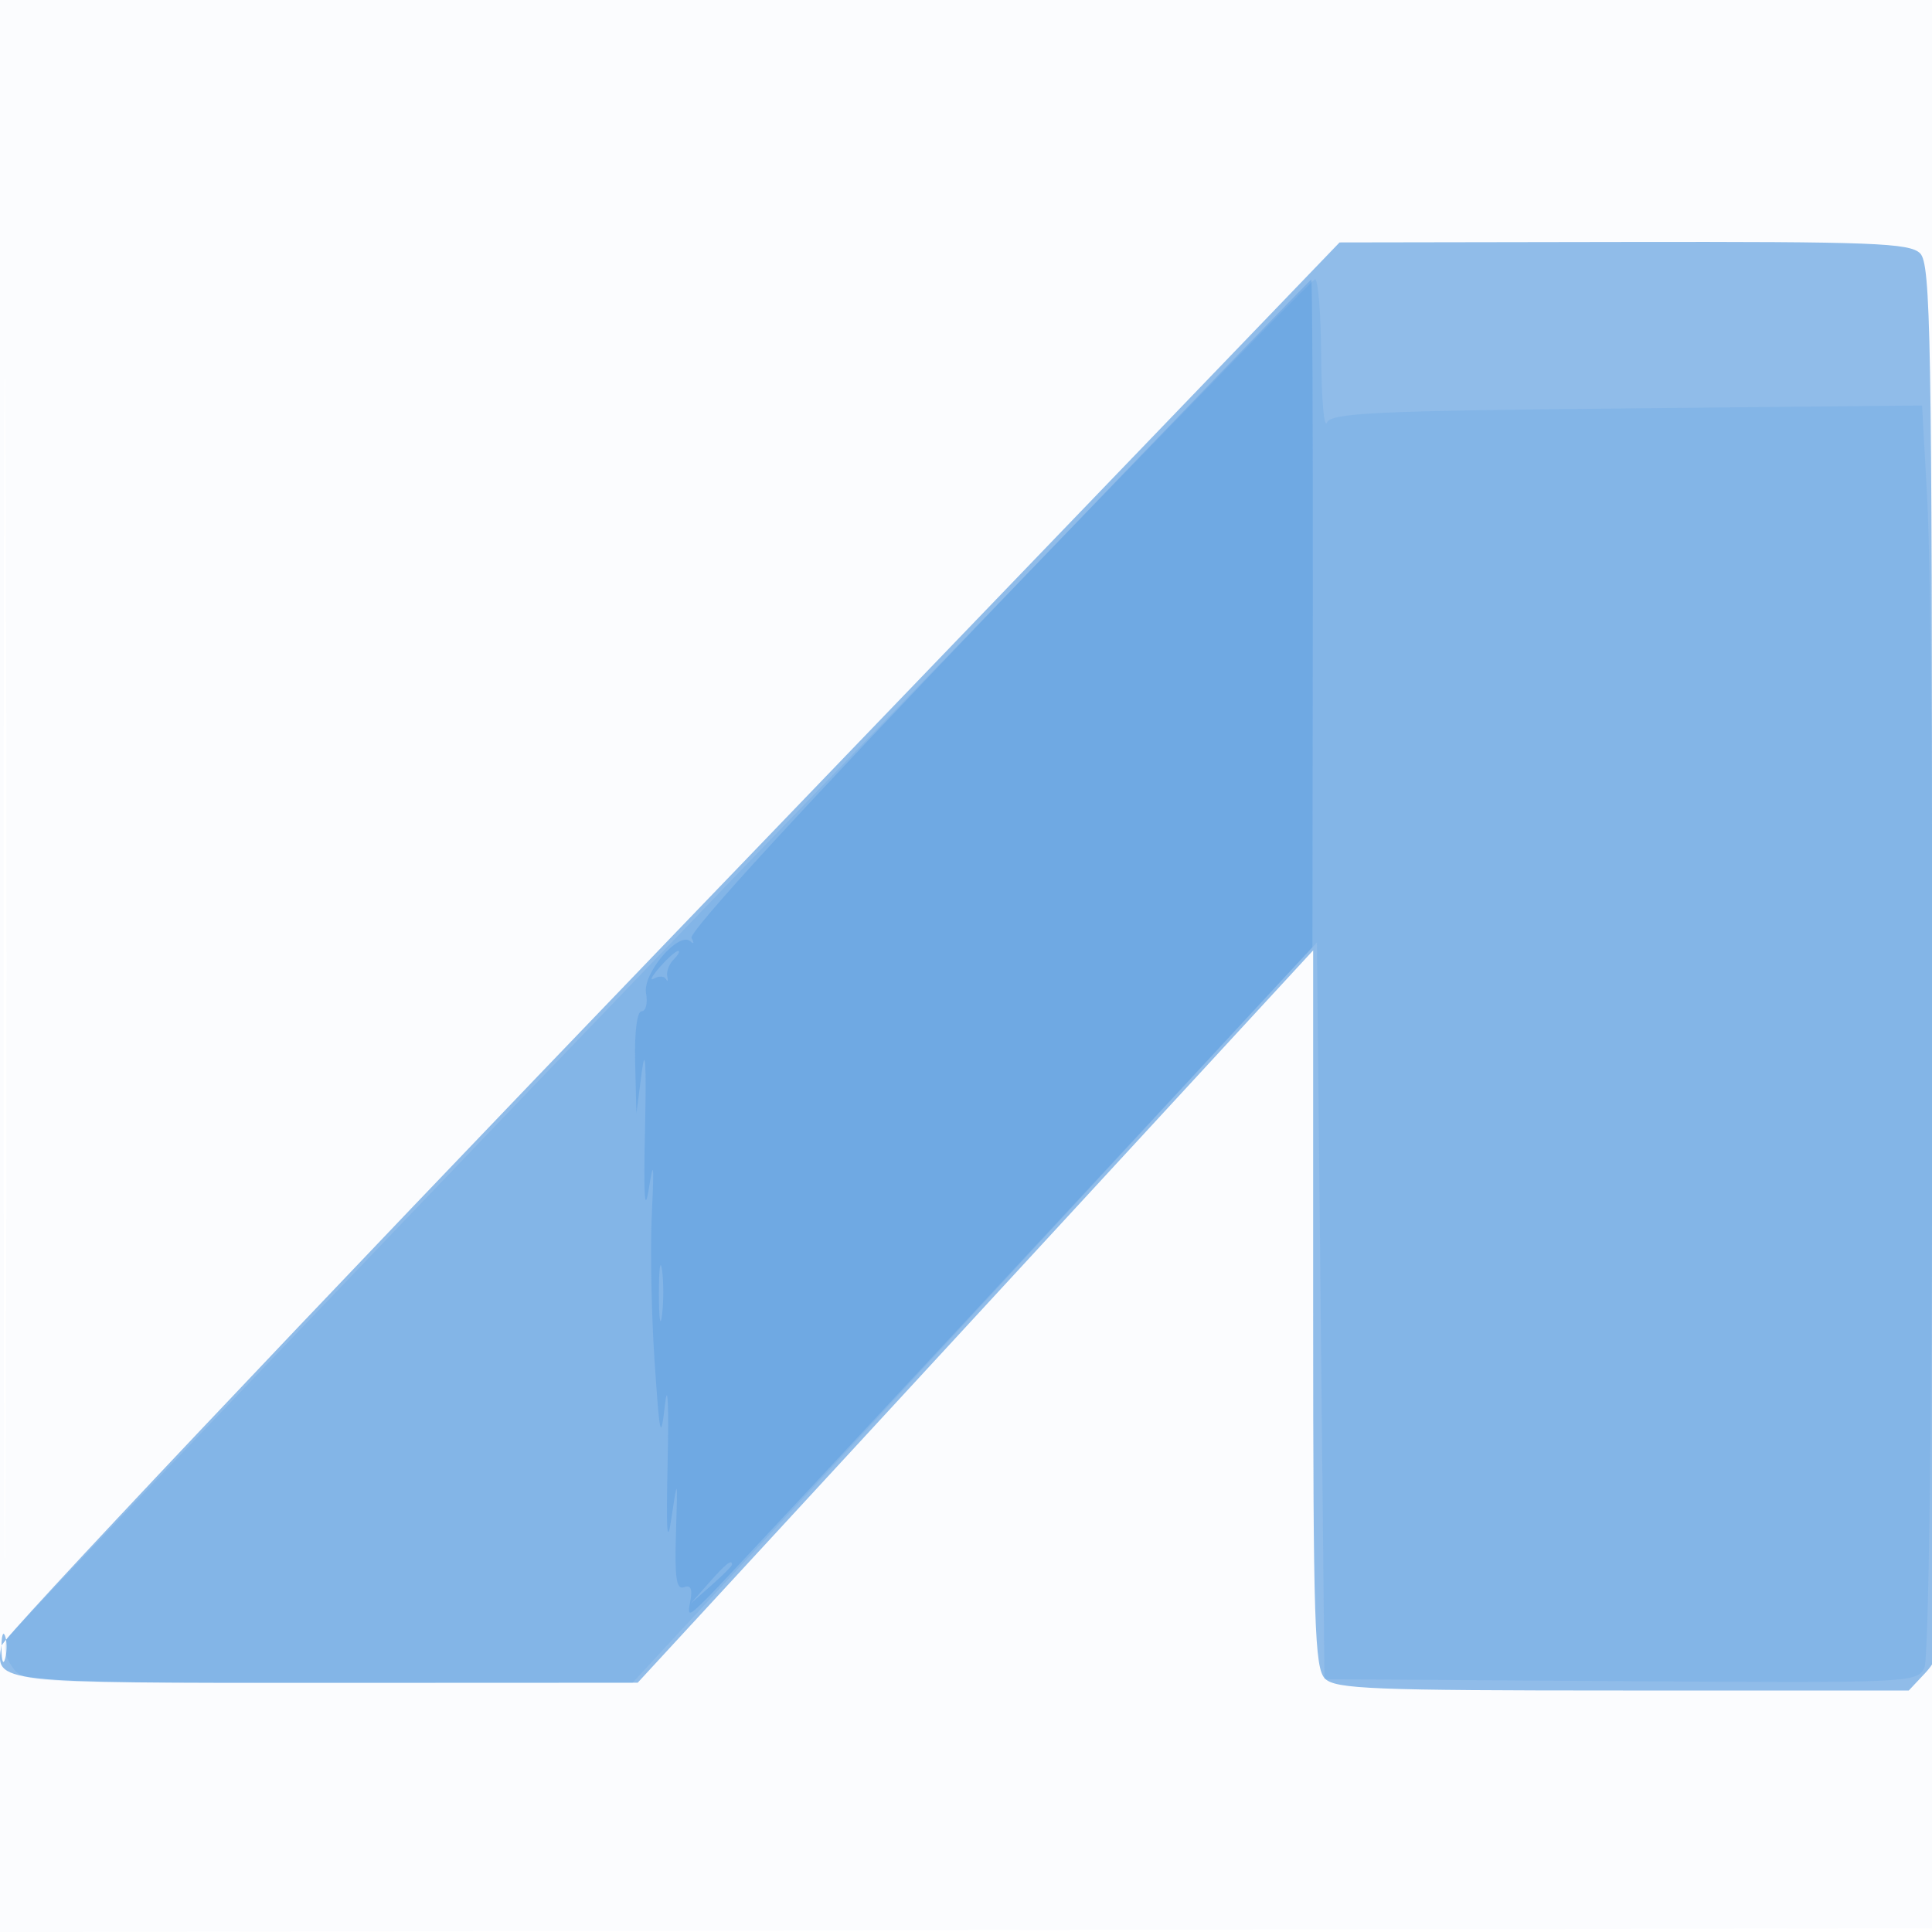
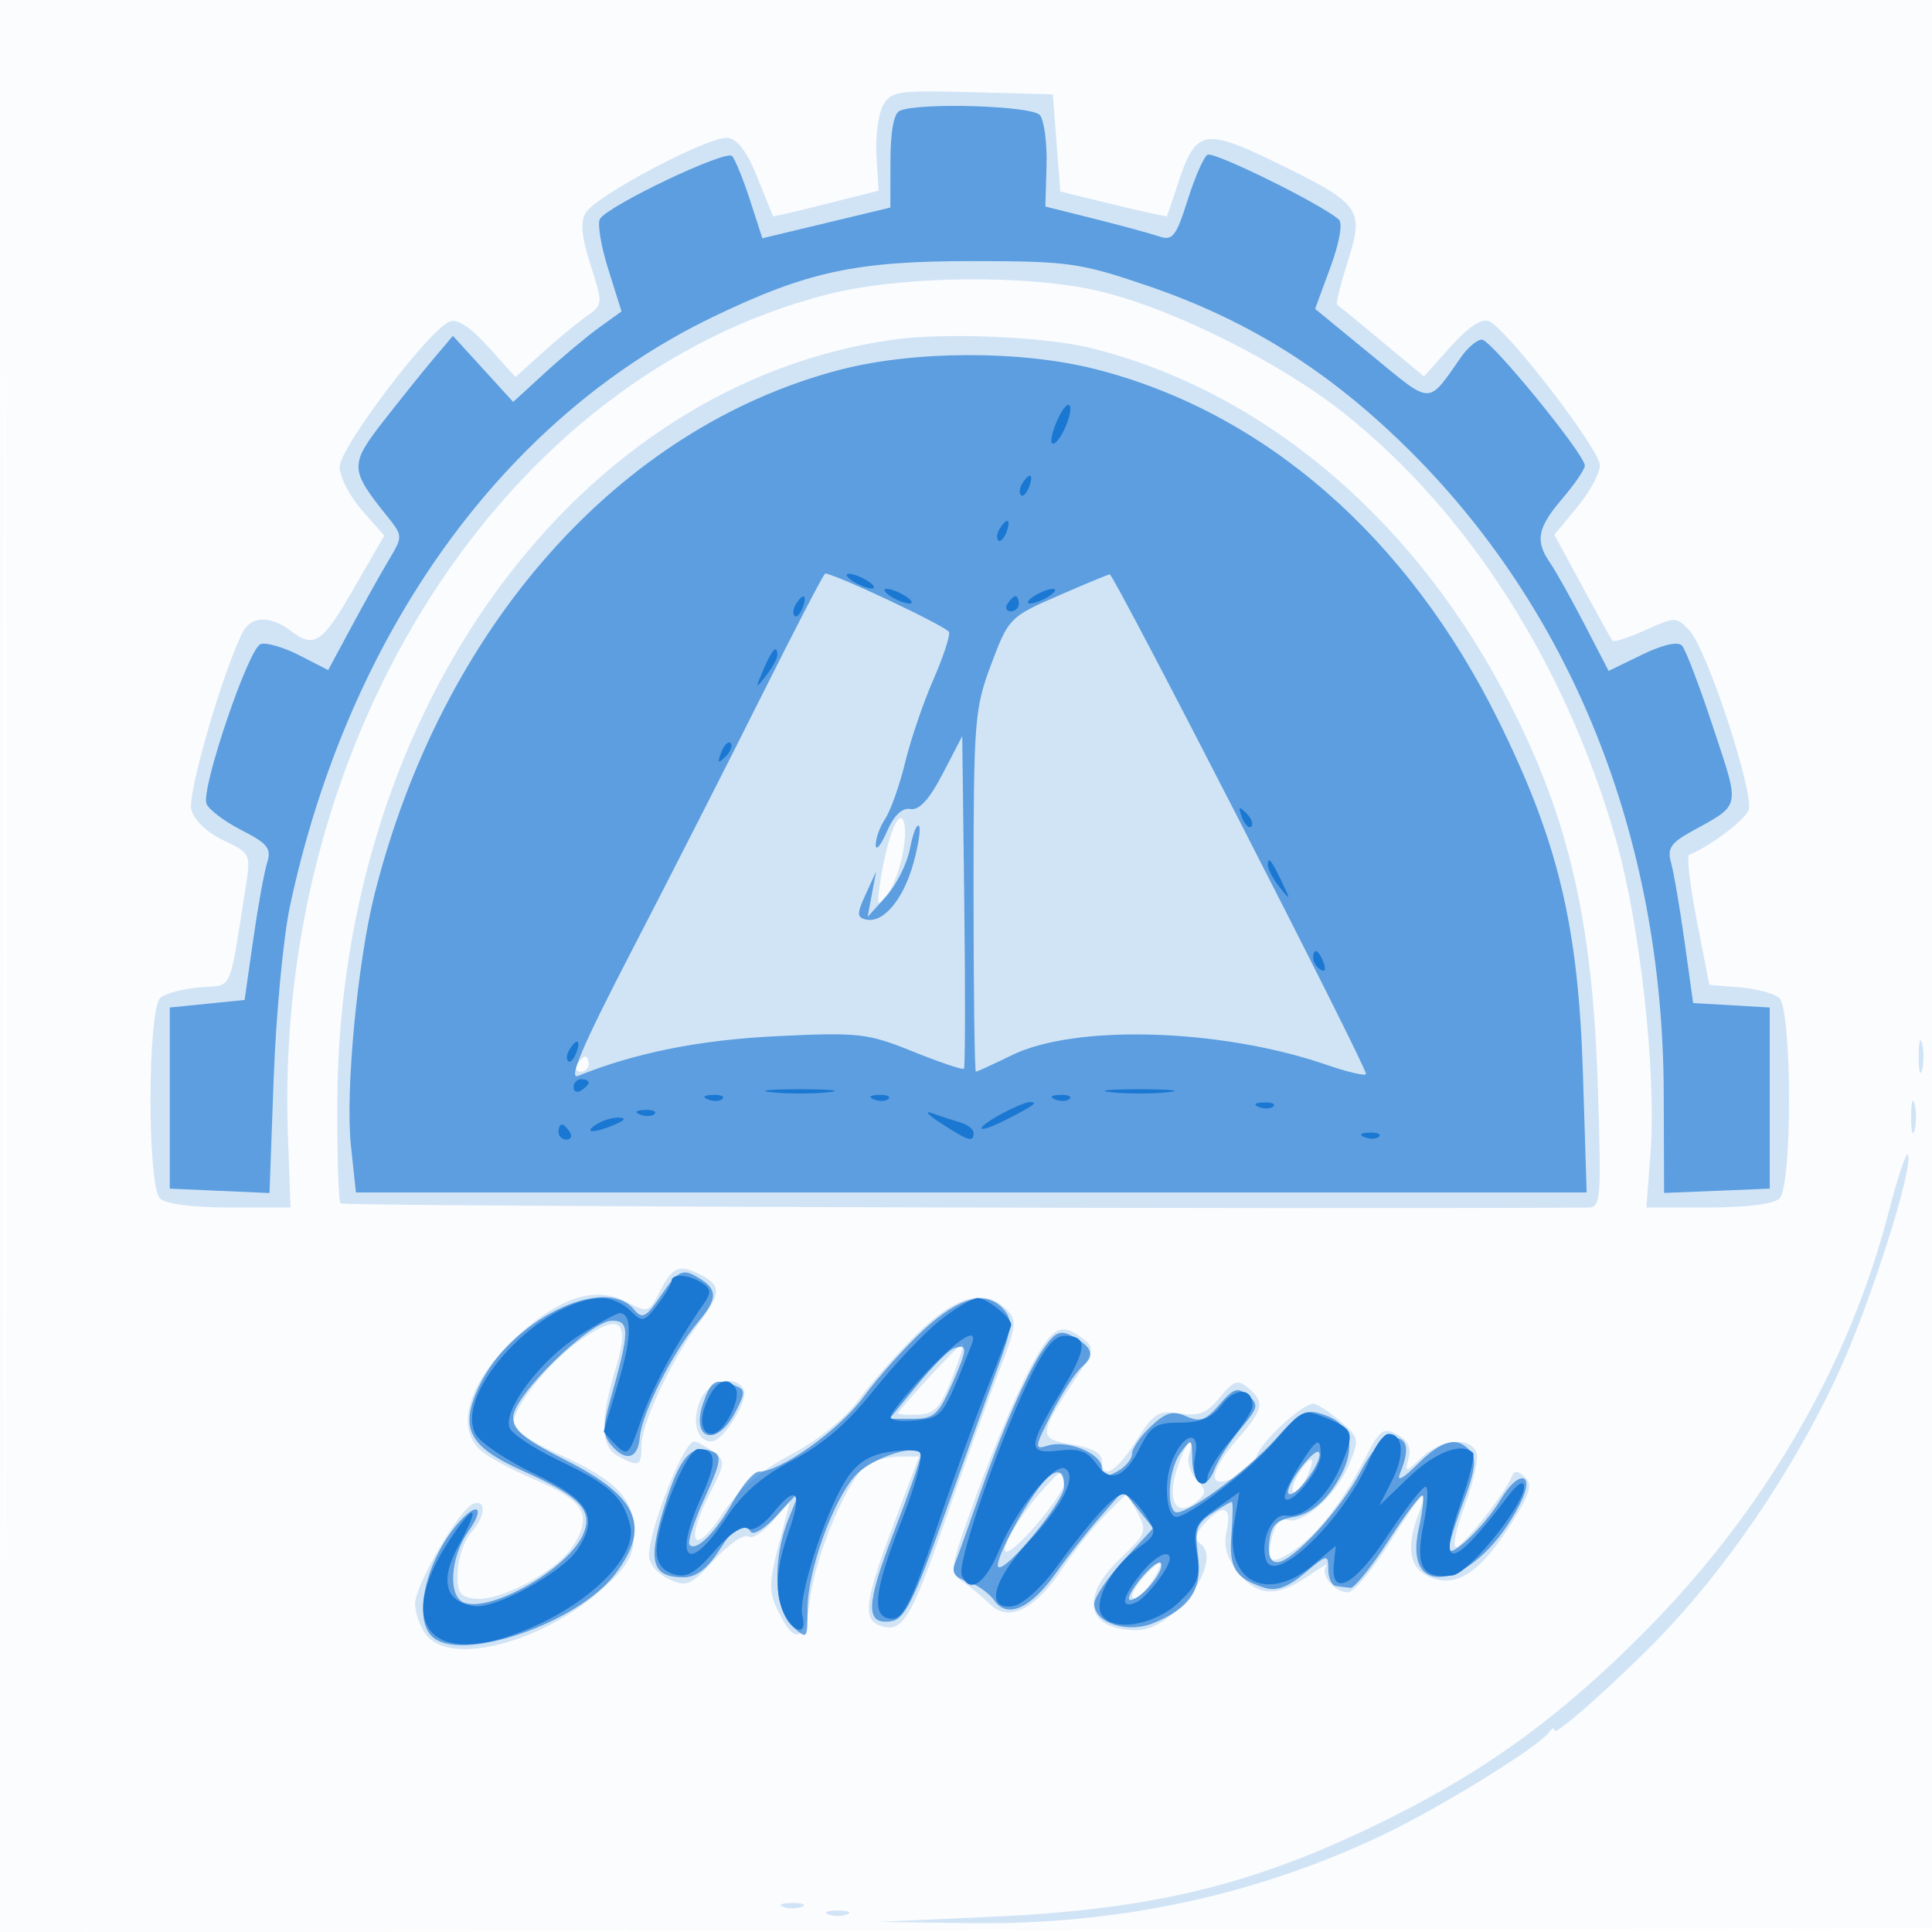
<svg xmlns="http://www.w3.org/2000/svg" width="256" height="256">
  <path fill-opacity=".016" d="M0 128.004v128.004l128.25-.254 128.25-.254.254-127.75L257.008 0H0v128.004m.485.496c0 70.4.119 99.053.265 63.672.146-35.38.146-92.98 0-128C.604 29.153.485 58.1.485 128.5" fill="#1976D2" fill-rule="evenodd" />
-   <path fill-opacity=".47" d="M89 124.121C40.325 174.719.353 217.017.173 218.114c-.8 4.886-.788 4.887 43.199 4.868l41.128-.017 44.75-48.518L174 125.929v47.464c0 41.816.187 47.651 1.571 49.036 1.374 1.373 6.35 1.571 39.461 1.571h37.89l2.118-2.25c1.637-1.74 1.988-3.044 1.55-5.75-.313-1.925-.573-43.405-.579-92.179-.01-79.274-.178-88.845-1.582-90.25-1.376-1.375-6.276-1.563-39.25-1.51l-37.679.062L89 124.121M.195 218.5c.02 1.65.244 2.204.498 1.231.254-.973.237-2.323-.037-3-.274-.677-.481.119-.461 1.769" fill="#1976D2" fill-rule="evenodd" />
-   <path fill-opacity=".105" d="M87.663 126.25C40.456 175.338 1.438 216.214.957 217.087c-.569 1.034-.346 2.34.641 3.75C3.109 222.994 3.233 223 43.453 223h40.339l45.354-49.059 45.354-49.06.5 48.81.5 48.809 39.209.262c38.286.255 39.233.214 40.276-1.733 1.194-2.231 1.499-134.808.358-155.413l-.658-11.885-39.093.385c-33.526.329-39.189.598-39.772 1.884-.374.825-.711-3.112-.75-8.75-.038-5.638-.409-10.25-.823-10.25s-39.377 40.162-86.584 89.25" fill="#1976D2" fill-rule="evenodd" />
-   <path fill-opacity=".185" d="M132.219 80.082c-25.68 26.754-41.02 43.463-40.59 44.213.38.663.313.861-.149.441-1.531-1.391-6.351 4.245-5.875 6.869.239 1.317-.025 2.395-.585 2.395-.609 0-.954 2.724-.857 6.75l.163 6.75.719-5.5c.468-3.576.617-.952.426 7.5-.205 9.039-.052 11.477.502 8 .636-3.99.716-3.317.399 3.337-.218 4.585-.056 13.36.362 19.5.694 10.225.812 10.701 1.394 5.663.35-3.025.504.35.343 7.5-.217 9.6-.081 11.562.522 7.5.786-5.304.807-5.227.578 2.155-.185 5.923.054 7.542 1.056 7.158.895-.343 1.157.214.849 1.81-.421 2.189-.294 2.156 2.516-.658 1.628-1.631 20.274-21.64 41.435-44.465l38.475-41.5.049-44.25c.027-24.338-.064-44.233-.201-44.213-.137.02-18.827 19.39-41.531 43.045m-44.814 48.09c-1.048 1.194-1.381 1.867-.74 1.494.64-.373 1.354-.338 1.586.078.232.416.305.248.163-.372-.142-.621.247-1.633.864-2.25s.877-1.122.577-1.122c-.3 0-1.402.977-2.45 2.172M87.31 171.5c.005 3.3.192 4.529.415 2.732.222-1.797.218-4.497-.01-6-.229-1.503-.411-.032-.405 3.268m6.614 38.25L91.5 212.5l2.75-2.424c1.513-1.334 2.75-2.571 2.75-2.75 0-.785-.81-.146-3.076 2.424" fill="#1976D2" fill-rule="evenodd" />
+   <path fill-opacity=".187" d="M116.982 14.034c-.619 1.156-.999 4.154-.844 6.663l.28 4.561-6.959 1.765c-3.827.97-6.993 1.699-7.035 1.62-.041-.078-.973-2.393-2.069-5.143-1.333-3.342-2.634-5.078-3.924-5.236-2.408-.294-17.431 7.631-18.823 9.929-.736 1.215-.553 3.172.649 6.93 1.656 5.181 1.65 5.254-.541 6.787-1.219.853-3.837 3.014-5.818 4.803l-3.601 3.252-3.573-3.98c-2.355-2.623-4.11-3.774-5.148-3.376-2.707 1.039-14.565 16.712-14.57 19.259-.004 1.302 1.325 3.884 2.951 5.736l2.958 3.368-4.044 7.014c-4.219 7.318-5.218 7.975-8.43 5.546-2.628-1.988-5.183-1.899-6.267.218-2.61 5.092-7.351 21.41-6.827 23.497.354 1.41 2.058 3.053 4.252 4.099 3.647 1.739 3.658 1.763 2.915 6.45-2.223 14.033-1.595 12.67-6.001 13.029-2.193.178-4.556.796-5.25 1.372-1.722 1.429-1.777 24.889-.063 26.603.734.734 4.323 1.2 9.25 1.201l8.05.001-.349-9.561C36.222 97.518 66.915 49.779 109.823 38.965c9.758-2.459 26.518-2.625 35.971-.355 9.66 2.318 23.868 9.428 32.359 16.193 16.44 13.097 29.283 33.222 35.921 56.289 3.23 11.223 5.43 31.027 4.627 41.658l-.547 7.25h8.223c5.062 0 8.684-.461 9.423-1.2 1.714-1.714 1.659-25.174-.063-26.603-.694-.576-3.057-1.194-5.25-1.372l-3.987-.325-1.662-8.5c-.913-4.675-1.363-8.614-1-8.754 2.619-1.005 7.339-4.544 7.855-5.889.812-2.115-5.479-21.273-7.809-23.781-1.744-1.877-1.885-1.879-5.846-.093-2.232 1.006-4.202 1.647-4.377 1.423-.174-.223-1.978-3.474-4.007-7.223l-3.69-6.817 3.018-3.661c1.66-2.013 3.018-4.501 3.018-5.527 0-2.12-12.419-18.241-14.738-19.131-.966-.371-2.8.856-5.049 3.377l-3.532 3.959-5.59-4.66c-3.075-2.563-5.739-4.747-5.92-4.853-.181-.107.461-2.699 1.426-5.759 2.194-6.962 1.739-7.584-9.59-13.108-9.354-4.56-10.587-4.313-12.834 2.568-.796 2.436-1.498 4.496-1.56 4.577-.062.081-3.263-.623-7.113-1.564l-7-1.712-.5-6.436-.5-6.436-10.697-.283c-9.995-.265-10.771-.146-11.821 1.817m1.488 30.955C76.506 50.847 45.052 93.774 44.7 145.664c-.05 7.303.142 13.512.427 13.796.369.369 126.362.789 165.24.551 1.768-.01 1.84-.879 1.345-16.261-.726-22.576-4.102-36.487-12.774-52.637-12.46-23.202-32.188-39.512-54.438-45.004-6.061-1.497-19.265-2.065-26.03-1.12M118.266 110c-.534 1.375-1.243 4.3-1.573 6.5-.548 3.646-.474 3.83.84 2.076 1.644-2.193 2.905-7.83 2.187-9.772-.298-.807-.852-.351-1.454 1.196m135.966 30c0 1.925.206 2.713.457 1.75.252-.963.252-2.537 0-3.5-.251-.963-.457-.175-.457 1.75M76.5 141c-.34.55-.141 1 .441 1S78 141.55 78 141s-.198-1-.441-1-.719.45-1.059 1m176.732 7c0 1.925.206 2.713.457 1.75.252-.963.252-2.537 0-3.5-.251-.963-.457-.175-.457 1.75m-2.961 12.559c-5.309 20.536-16.636 39.937-32.704 56.014-10.811 10.819-20.35 17.789-33.075 24.168-17.702 8.875-31.195 12.245-52.992 13.236l-15 .682 12 .166c19.397.27 37.6-3.596 54.5-11.572 7.589-3.583 20.885-11.777 22.235-13.704.404-.577.741-.681.75-.231.013.72 6.527-4.958 12.46-10.863 9.779-9.73 19.149-23.395 25.342-36.955 4.125-9.03 9.692-26.564 9.048-28.496-.19-.568-1.343 2.832-2.564 7.555M87.495 171.01c-1.534 2.966-1.6 2.987-4.587 1.442-3.949-2.042-8.632-.6-14.103 4.344-6.59 5.952-8.655 12.261-5.055 15.439.963.85 4.13 2.558 7.04 3.795 6.608 2.812 7.707 4.624 5.251 8.662-2.098 3.45-9.843 7.616-13.259 7.132-1.891-.269-2.255-.892-2.127-3.64.085-1.824.872-4.109 1.75-5.079 1.899-2.098 2.108-4.436.345-3.87-1.793.576-7.75 10.783-7.75 13.28 0 1.156.639 2.976 1.42 4.044 3.154 4.312 15.501 1.121 23.452-6.063 3.425-3.094 4.128-4.36 4.128-7.438 0-4.579-2.374-7.007-10.26-10.494-3.157-1.396-5.74-3.115-5.74-3.819 0-2.351 4.739-8.292 8.931-11.197 5.348-3.706 6.599-2.612 4.589 4.012-2.055 6.777-1.933 10.149.414 11.405 2.766 1.48 3.066 1.333 3.066-1.498 0-2.849 4-11.336 7.612-16.15 2.893-3.857 2.971-4.935.454-6.282-2.985-1.597-3.89-1.277-5.571 1.975m34.004 5.74c-2.657 2.613-6.134 6.55-7.728 8.75-1.753 2.42-5.281 5.273-8.931 7.224-4.317 2.307-6.928 4.576-9.178 7.973-3.778 5.703-4.927 3.702-1.608-2.803 2.079-4.075 2.095-4.312.368-5.575-.993-.725-2.092-1.319-2.444-1.319C90.575 191 86 202.592 86 206.147c0 1.074 1.133 2.412 2.612 3.086 2.403 1.095 2.887.89 6.043-2.554 1.887-2.059 3.912-3.447 4.499-3.084.587.363 2.096-.63 3.354-2.207l2.286-2.868-1.564 6.005c-1.363 5.229-1.382 6.381-.147 8.916 2.241 4.603 3.568 4.154 4.23-1.433.72-6.085 5.309-16.735 7.78-18.058.977-.522 2.881-.95 4.232-.95h2.456l-3.39 9.009c-3.756 9.979-4.113 12.5-1.891 13.353 3.01 1.155 4.162-.66 8.658-13.638 2.52-7.273 5.754-16.241 7.186-19.928 2.349-6.048 2.453-6.856 1.059-8.25-2.91-2.91-6.732-1.882-11.904 3.204m14.757 5c-1.662 3.162-4.724 10.427-6.803 16.144-3.664 10.073-3.722 10.434-1.867 11.704 1.053.72 2.697 2.08 3.654 3.021 2.43 2.388 5.949.633 9.501-4.739 1.518-2.294 4.079-5.489 5.693-7.099l2.934-2.927 1.361 2.598c1.279 2.441 1.147 2.799-2.184 5.941-5.597 5.278-4.634 9.607 2.137 9.607 4.973 0 11.702-9.409 8.253-11.54-.697-.431-.471-1.315.655-2.559 2.461-2.72 3.667-2.347 2.95.915-.445 2.028-.027 3.566 1.494 5.5 2.558 3.253 5.13 3.393 9.312.508 1.735-1.197 2.82-1.801 2.413-1.342-.942 1.059 1.049 3.518 2.848 3.518.749 0 3.209-2.925 5.467-6.5 4.396-6.961 5.459-8.033 3.901-3.935-1.767 4.649-1.212 7.394 1.72 8.509 3.458 1.315 6.646-.902 10.72-7.455 2.362-3.798 2.671-4.919 1.625-5.904-.902-.85-1.412-.885-1.697-.118-.79 2.128-6.528 9.403-7.415 9.403-.495 0 .034-2.496 1.175-5.546 1.142-3.051 1.824-6.201 1.518-7-.816-2.125-4.65-1.775-7.243.66-2.214 2.081-2.242 2.082-1.72.086.362-1.383-.127-2.381-1.534-3.133-1.844-.987-2.296-.649-4.238 3.164-2.89 5.675-6.444 10.249-9.535 12.274-3.054 2.001-3.66 1.576-2.776-1.947.412-1.643 1.179-2.483 1.985-2.174 1.976.759 6.489-3.258 8.164-7.265 1.435-3.435 1.398-3.617-1.177-5.832-1.462-1.258-3.049-2.287-3.526-2.287-1.468 0-6.881 4.983-7.487 6.892-.315.993-1.689 2.313-3.053 2.935-3.55 1.617-3.305-.818.519-5.174 3.435-3.913 3.634-4.882 1.382-6.751-1.394-1.157-1.914-.981-3.75 1.266-1.711 2.095-2.758 2.513-5.305 2.119-2.843-.44-3.442-.065-5.762 3.611-2.642 4.184-4.565 5.285-4.565 2.614 0-.958-1.398-1.712-3.924-2.116-4.501-.72-4.489-1.287.177-8.339 2.772-4.189 2.838-4.518 1.152-5.75-2.981-2.18-4.001-1.546-7.149 4.443m-13.129.728c-2.27 2.462-4.127 4.615-4.127 4.783 0 .168 1.193.253 2.65.189 2.187-.096 2.971-.932 4.483-4.783 1.009-2.567 1.673-4.667 1.478-4.667-.196 0-2.214 2.015-4.484 4.478m-30.28 2.958c-1.26 2.766-.553 5.564 1.406 5.564 1.65 0 5.078-5.655 4.246-7.002-1.161-1.877-4.532-1.019-5.652 1.438m63.123 9.156c-1.41 4.27-.094 6.585 2.513 4.422 1.416-1.175 1.418-1.466.018-3.013-.852-.941-1.265-2.452-.918-3.356.347-.905.393-1.645.102-1.645-.292 0-1.063 1.616-1.715 3.592m16.173.551c-.705 1.128-1.062 2.271-.793 2.54.268.269 1.011-.489 1.65-1.683s.996-2.337.793-2.54c-.203-.203-.945.554-1.65 1.683m-33.836 2.107c-2.893 3.187-5.668 7.723-5.083 8.308.775.774 7.776-7.384 7.776-9.061 0-1.982-.284-1.902-2.693.753m13.348 11.579c-1.823 2.014-2.225 3.641-.66 2.674 1.043-.644 3.352-4.503 2.695-4.503-.209 0-1.125.823-2.035 1.829m-47.905 43.833c.688.278 1.813.278 2.5 0 .688-.277.125-.504-1.25-.504s-1.937.227-1.25.504m6 1c.688.278 1.813.278 2.5 0 .688-.277.125-.504-1.25-.504s-1.937.227-1.25.504" fill="#1976D2" fill-rule="evenodd" />
+   <path fill-opacity=".632" d="M119.25 14.662c-.809.327-1.254 2.682-1.261 6.671l-.01 6.167-8.48 2.037-8.48 2.036-1.632-5.036c-.898-2.77-1.971-5.408-2.384-5.861-.802-.88-16.404 6.546-17.509 8.334-.361.585.135 3.581 1.103 6.659l1.76 5.596-2.929 2.108c-1.61 1.159-4.841 3.857-7.179 5.995l-4.25 3.888-3.994-4.378L60.01 44.5l-2.534 3c-1.395 1.65-4.388 5.377-6.652 8.282-4.497 5.77-4.477 6.45.368 12.483 2.218 2.761 2.218 2.771.291 6-1.062 1.779-3.296 5.775-4.965 8.881l-3.035 5.645-3.834-1.967c-2.109-1.082-4.42-1.742-5.135-1.468-1.616.62-7.904 19.187-7.157 21.133.3.781 2.391 2.362 4.647 3.513 3.467 1.769 3.992 2.433 3.396 4.295-.387 1.212-1.218 5.803-1.847 10.203l-1.143 8-4.955.5-4.955.5v24l6.605.292 6.605.293.559-15.293c.308-8.41 1.282-18.667 2.166-22.792C46.159 83.938 66.699 55.356 94.5 41.98c12.522-6.024 18.943-7.398 34.5-7.383 12.578.012 14.149.234 23 3.25 13.148 4.48 23.702 11.032 34.069 21.153 22.147 21.619 34.265 51.851 34.384 85.786l.047 13.286 7-.286 7-.286v-24l-5.074-.296-5.074-.296-1.15-8.204c-.632-4.512-1.437-9.209-1.788-10.436-.513-1.794-.012-2.58 2.549-4 6.836-3.792 6.645-2.926 3.049-13.855-1.793-5.452-3.655-10.34-4.136-10.863-.543-.589-2.553-.134-5.3 1.201l-4.425 2.15-3.212-6.201c-1.766-3.41-3.825-7.088-4.575-8.173-1.985-2.87-1.642-4.607 1.677-8.489 1.627-1.904 2.959-3.857 2.959-4.34 0-1.479-12.425-16.694-13.635-16.696-.624-.001-1.846 1.011-2.716 2.248-4.561 6.492-3.76 6.506-11.939-.207l-7.452-6.117 2.028-5.506c1.191-3.232 1.654-5.842 1.121-6.321-2.241-2.013-16.599-9.098-17.416-8.594-.501.31-1.687 3.027-2.636 6.038-1.513 4.8-1.98 5.388-3.79 4.774-1.136-.385-4.986-1.431-8.556-2.325l-6.492-1.625.155-5.434c.084-2.988-.312-5.995-.882-6.683-1.022-1.235-15.778-1.702-18.54-.588m-8.02 34.353C81.977 56.68 58.539 83.117 49.627 118.5c-2.263 8.985-3.882 26.178-3.131 33.25l.663 6.25h163.08l-.492-15.75c-.611-19.587-3.278-30.732-11.185-46.75-11.991-24.292-30.947-40.844-53.336-46.57-9.901-2.532-24.143-2.497-33.996.085M100.89 92.25c-4.466 8.938-12.183 24.085-17.148 33.662-6.539 12.612-8.505 17.2-7.134 16.645 7.577-3.067 16.159-4.777 26.423-5.265 10.775-.513 11.951-.379 17.951 2.045 3.532 1.426 6.564 2.45 6.739 2.275.176-.175.197-10.161.049-22.191l-.27-21.873-2.584 4.976c-1.769 3.407-3.118 4.881-4.277 4.676-1.109-.197-2.189.84-3.127 3-.789 1.815-1.451 2.613-1.473 1.773-.021-.841.547-2.416 1.264-3.5.717-1.085 1.905-4.448 2.641-7.473.736-3.025 2.41-7.943 3.721-10.928 1.31-2.986 2.249-5.829 2.086-6.318C125.516 83.047 110.6 76 109.339 76c-.18 0-3.982 7.313-8.449 16.25m39.202-13.257c-6.27 2.731-6.459 2.926-8.75 9.021-2.217 5.896-2.342 7.508-2.342 30.108 0 13.133.14 23.878.312 23.878s2.309-.98 4.75-2.177c8.417-4.129 27.702-3.549 41.662 1.254 2.902.998 5.276 1.55 5.276 1.226 0-1.141-33.424-66.302-33.958-66.202-.298.055-3.426 1.356-6.95 2.892m-19.517 33.456c-.365 1.949-1.777 4.782-3.138 6.297l-2.473 2.754.561-3 .561-3-1.381 3c-1.182 2.568-1.178 3.049.031 3.338 2.275.543 4.937-2.597 6.286-7.417.69-2.463 1.021-4.711.736-4.996-.285-.285-.817 1.076-1.183 3.024m-32.889 59.063c-2.084 3.067-2.57 3.333-3.667 2.011-3.913-4.716-16.387 1.412-20.495 10.068-2.692 5.673-1.473 8.067 5.759 11.312 7.725 3.466 9.411 5.278 7.932 8.524-2.059 4.519-12.217 10.277-15.743 8.924-2.145-.823-1.814-6.062.596-9.447 2.232-3.133 1.229-4.029-1.292-1.154-4.274 4.874-6.094 12.532-3.576 15.05 3.653 3.653 19.286-1.638 24.314-8.229 4.796-6.289 3.081-10.239-6.553-15.091-5.415-2.727-6.961-3.989-6.961-5.686C68 184.963 78.195 175 81.092 175c2.376 0 2.357 1.365-.14 10.173-1.093 3.851-1.095 4.949-.016 6.25 1.931 2.327 3.599 1.92 3.836-.936.265-3.21 4.347-11.287 7.744-15.324 2.745-3.262 2.641-4.473-.528-6.169-1.59-.852-2.292-.441-4.302 2.518m34.766 4.639c-2.477 2.283-6.084 6.304-8.016 8.936-3.207 4.369-10.968 9.913-13.878 9.913-.654 0-2.169 1.742-3.365 3.87-2.364 4.206-4.903 6.753-5.82 5.837-.318-.319.577-3.103 1.99-6.188 2.134-4.663 2.32-5.703 1.102-6.171-2.852-1.094-4.376.623-6.418 7.235-2.277 7.371-1.719 9.417 2.566 9.417 1.607 0 3.095-1.122 4.628-3.488 2.358-3.639 3.237-4.166 4.241-2.542.329.534 1.931-.479 3.559-2.25L106 197.5l-1.5 3.718c-2.191 5.431-1.959 12.056.5 14.282 1.969 1.782 2 1.747 2-2.307 0-4.991 3.381-14.411 6.34-17.668 2.233-2.457 8.66-4.464 8.66-2.705 0 .539-1.602 5.128-3.561 10.2-3.747 9.702-3.82 12.328-.329 11.8 1.74-.263 2.979-2.728 6.946-13.82 2.655-7.425 5.849-16.264 7.098-19.642 1.917-5.187 2.062-6.393.935-7.75-2.266-2.731-5.844-1.875-10.637 2.543m15.793 2.6c-2.184 3.177-5.553 10.948-8.78 20.249-1.24 3.575-2.56 7.247-2.932 8.16-.484 1.186-.015 1.869 1.645 2.393 1.277.404 2.899 1.553 3.604 2.555 1.714 2.435 4.857.987 8.218-3.786 1.375-1.952 3.919-5.177 5.654-7.165l3.154-3.615 2.001 2.47 2.001 2.471-3.905 4.236c-2.148 2.33-3.905 4.931-3.905 5.78 0 2.558 4.415 3.986 7.883 2.55 4.874-2.019 6.46-4.452 5.853-8.978-.455-3.392-.187-4.201 1.83-5.523 1.3-.851 2.495-1.548 2.656-1.548.161 0 .138 1.938-.05 4.307-.358 4.5.518 5.894 4.464 7.102 1.502.459 3.061-.125 5.25-1.967 2.989-2.514 3.114-2.536 3.114-.531 0 1.149.45 2.156 1 2.239.55.083 1.422.195 1.939.25.516.055 2.789-2.764 5.052-6.264 2.262-3.501 4.29-6.188 4.506-5.972.216.215-.007 2.164-.496 4.33-2.299 10.196 7.881 7.734 13.413-3.244 2.103-4.175-.177-4.611-2.611-.5-2.069 3.493-6.803 7.971-6.803 6.435 0-.64.888-3.5 1.973-6.355 1.457-3.836 1.686-5.536.877-6.511-1.718-2.069-3.753-1.57-7.053 1.73-1.829 1.829-2.754 2.329-2.312 1.25 1.345-3.282 1.059-4.799-.904-4.799-1.256 0-2.741 1.555-4.296 4.5-2.717 5.145-9.032 12-11.054 12-.897 0-1.256-.939-1.047-2.745.249-2.161.947-2.854 3.278-3.254 1.933-.331 3.774-1.711 5.296-3.97 3.074-4.561 2.642-8.179-1.134-9.5-2.637-.922-3.176-.67-6.5 3.038-4.113 4.589-12.552 10.669-13.497 9.725-1.152-1.152-.645-5.888.841-7.853 1.409-1.862 1.47-1.832 1.5.75.043 3.582 1.81 4.523 2.936 1.563.494-1.302 2.065-3.752 3.489-5.445 2.344-2.785 2.438-3.205.984-4.411-1.376-1.142-1.919-.969-3.795 1.212-1.802 2.095-2.58 2.37-4.401 1.558-1.779-.794-2.698-.531-4.697 1.347-1.366 1.283-2.484 2.914-2.484 3.624s-.9 1.772-2 2.361c-1.603.858-2 .76-2-.49 0-1.913-4.562-3.784-7.193-2.949-1.786.567-1.746.251.554-4.287 1.366-2.695 3.188-5.485 4.05-6.2 1.757-1.458 1.368-2.587-1.399-4.068-1.526-.816-2.231-.489-3.767 1.745m-11.923-.055c-.648.233-2.816 2.421-4.817 4.863L117.866 188h3.123c2.749 0 3.367-.55 5.151-4.583 2.114-4.78 2.139-5.422.182-4.721m-33.143 7.219c-1.716 4.925 1.828 5.907 4.271 1.182 1.344-2.599 1.338-2.964-.057-3.5-2.618-1.004-3.159-.706-4.214 2.318m78.862 9.027c-1.197 1.682-1.707 3.058-1.132 3.058 1.259 0 4.582-4.842 3.836-5.589-.29-.289-1.507.85-2.704 2.531m-34.839 2.808c-2.667 3.794-5.438 9.347-4.922 9.863.878.878 8.72-8.647 8.72-10.591 0-2.813-1.512-2.523-3.798.728m13.972 11.404c-1.279 1.565-1.912 2.846-1.405 2.846 1.329 0 4.501-3.719 4.084-4.789-.194-.497-1.4.377-2.679 1.943" fill="#1976D2" fill-rule="evenodd" />
+   <path fill-opacity=".973" d="M140.175 55.516c-.688 1.508-1.044 2.948-.793 3.199.678.679 2.804-3.656 2.395-4.884-.194-.582-.915.176-1.602 1.685m-4.716 8.551c-.363.586-.445 1.281-.183 1.543s.743-.218 1.069-1.067c.676-1.762.1-2.072-.886-.476m-3 6c-.363.586-.445 1.281-.183 1.543s.743-.218 1.069-1.067c.676-1.762.1-2.072-.886-.476M113 77c.825.533 1.95.969 2.5.969s.325-.436-.5-.969c-.825-.533-1.95-.969-2.5-.969s-.325.436.5.969m5 2c.825.533 1.95.969 2.5.969s.325-.436-.5-.969c-.825-.533-1.95-.969-2.5-.969s-.325.436.5.969m19 0c-.825.533-1.05.969-.5.969s1.675-.436 2.5-.969c.825-.533 1.05-.969.5-.969s-1.675.436-2.5.969m-31.541 1.067c-.363.586-.445 1.281-.183 1.543s.743-.218 1.069-1.067c.676-1.762.1-2.072-.886-.476M133.5 80c-.34.55-.141 1 .441 1S135 80.55 135 80s-.198-1-.441-1-.719.45-1.059 1m-32.356 8.75c-1.091 2.55-1.066 2.609.34.809.834-1.068 1.516-2.305 1.516-2.75 0-1.52-.678-.81-1.856 1.941m-5.58 10.957c-.542 1.425-.428 1.54.56.56.684-.679.991-1.486.683-1.793-.308-.308-.867.247-1.243 1.233m69 8.586c.376.986.935 1.541 1.243 1.233.308-.307.001-1.114-.683-1.793-.988-.98-1.102-.865-.56.56m3.436 6.349c0 .537.7 1.849 1.555 2.917 1.467 1.83 1.487 1.798.365-.559-1.458-3.061-1.92-3.628-1.92-2.358m6 12.299c0 .518.445 1.216.989 1.552.566.35.734-.051.393-.941-.665-1.732-1.382-2.049-1.382-.611m-98.541 12.126c-.363.586-.445 1.281-.183 1.543s.743-.218 1.069-1.067c.676-1.762.1-2.072-.886-.476m.541 4.992c0 .582.45.781 1 .441s1-.816 1-1.059-.45-.441-1-.441-1 .477-1 1.059m26.25.669c2.063.216 5.438.216 7.5 0 2.063-.215.375-.392-3.75-.392s-5.812.177-3.75.392m45 0c2.063.216 5.438.216 7.5 0 2.063-.215.375-.392-3.75-.392s-5.812.177-3.75.392m-53.437.955c.721.289 1.584.253 1.916-.079.332-.332-.258-.568-1.312-.525-1.165.048-1.402.285-.604.604m22 0c.721.289 1.584.253 1.916-.079.332-.332-.258-.568-1.312-.525-1.165.048-1.402.285-.604.604m24 0c.721.289 1.584.253 1.916-.079.332-.332-.258-.568-1.312-.525-1.165.048-1.402.285-.604.604m-7.063 1.889c-3.877 2.103-3.438 2.829.5.827 3.77-1.918 4.437-2.414 3.167-2.359-.505.022-2.155.711-3.667 1.532m34.063-.889c.721.289 1.584.253 1.916-.079.332-.332-.258-.568-1.312-.525-1.165.048-1.402.285-.604.604m-82 1c.721.289 1.584.253 1.916-.079.332-.332-.258-.568-1.312-.525-1.165.048-1.402.285-.604.604m39.961 1.211c3.639 2.341 4.226 2.51 4.226 1.223 0-.486-.787-1.11-1.75-1.387a73.337 73.337 0 0 1-3.75-1.223c-1.1-.396-.527.228 1.274 1.387M79 149c-1.828 1.181-.249 1.181 2.5 0 1.319-.567 1.489-.878.5-.914-.825-.031-2.175.381-3 .914m-5 1c0 .55.477 1 1.059 1s.781-.45.441-1-.816-1-1.059-1-.441.45-.441 1m106.813.683c.721.289 1.584.253 1.916-.079.332-.332-.258-.568-1.312-.525-1.165.048-1.402.285-.604.604M88.978 169.75c-.012.412-.863 1.844-1.891 3.181-1.75 2.277-1.975 2.324-3.549.75-.925-.925-2.563-1.681-3.642-1.681-8.142 0-19.836 12.506-16.872 18.044.588 1.099 4.086 3.452 7.773 5.227 7.331 3.532 8.577 5.703 5.748 10.02-2.007 3.063-10.895 7.945-13.703 7.527-3.88-.577-4.609-3.376-2.087-8.004 2.983-5.471 2.247-5.927-1.187-.737-7.879 11.906-1.777 17.568 11.941 11.079 7.676-3.632 12.915-9.324 11.991-13.029-.943-3.777-2.698-5.376-9.435-8.596-3.287-1.571-6.234-3.529-6.549-4.351-.899-2.342 4.117-8.992 9.229-12.233 2.556-1.621 4.96-2.947 5.344-2.947 1.692 0 1.64 3.289-.146 9.162-1.06 3.486-1.931 6.418-1.935 6.517-.005.098.727.913 1.625 1.811 1.51 1.511 1.755 1.271 3.266-3.192 1.445-4.267 4.616-10.171 8.367-15.576 1.004-1.447.954-1.957-.266-2.735-1.801-1.148-3.991-1.277-4.022-.237m35.539 5.237c-2.068 1.643-6.008 5.805-8.757 9.25-3.486 4.368-6.735 7.171-10.74 9.263-4.085 2.134-6.65 4.371-8.889 7.75-4.986 7.527-7.017 5.504-3.113-3.101 2.029-4.471 1.891-6.149-.505-6.149-1.526 0-5.513 9.741-5.513 13.47 0 1.594.741 2.63 2.214 3.098 1.764.56 2.868-.055 5.439-3.029 1.927-2.229 3.698-3.44 4.397-3.008.69.426 2.117-.46 3.471-2.154 3.032-3.794 3.862-2.713 1.99 2.593-1.769 5.014-1.915 8.407-.476 11.096 1.342 2.508 2.927 2.503 2.27-.007-.599-2.292 2.871-13.199 5.65-17.755 1.376-2.255 2.975-3.388 5.432-3.849 1.916-.359 3.919-.384 4.453-.054.568.351-.454 4.221-2.469 9.349-3.676 9.353-3.966 12.75-1.09 12.75 1.381 0 2.65-2.585 5.648-11.5 2.126-6.325 5.262-14.999 6.969-19.276 1.706-4.277 3.102-7.957 3.102-8.179 0-.945-3.251-3.545-4.434-3.545-.71 0-2.982 1.344-5.049 2.987m-1.88 6.97c-2.55 2.727-4.637 5.336-4.637 5.799 0 .463 1.544.662 3.432.442 3.511-.41 3.466-.349 7.285-9.948 1.067-2.683-1.656-1.023-6.08 3.707m13.508 1.293c-4.143 8.754-9.317 23.859-8.713 25.433 1.006 2.621 3.108 1.213 4.978-3.334 2.172-5.281 7.324-11.631 8.731-10.762 1.62 1.001-.231 4.733-4.769 9.62-4.852 5.224-5.838 9.144-2.167 8.613 1.229-.178 3.669-2.314 5.509-4.82 4.944-6.737 7.93-10 9.148-10 .6 0 1.865 1.179 2.809 2.621 1.681 2.564 1.659 2.663-1.005 4.604-3.414 2.487-5.802 6.937-4.688 8.739 1.433 2.32 7.011 1.42 10.232-1.651 2.54-2.421 2.87-3.326 2.37-6.494-.519-3.286-.247-3.92 2.532-5.899l3.114-2.217-.711 4.211c-1.284 7.598 4.368 10.58 10.413 5.493l3.081-2.593-.254 2.302c-.518 4.682 2.717 3.042 7.075-3.587 2.361-3.591 4.637-6.529 5.058-6.529.421 0 .299 2.278-.271 5.061-1.13 5.515-.153 7.216 3.847 6.695 2.193-.286 9.554-9.418 9.475-11.756-.031-.937-.874-.407-2.245 1.411-7.333 9.728-9.356 9.908-6.075.542 1.142-3.259 1.845-6.156 1.562-6.439-1.462-1.461-5.021-.107-8.503 3.236l-3.906 3.75 1.686-3.34c1.71-3.387 1.495-6.16-.478-6.16-.595 0-1.697 1.463-2.448 3.25-3.318 7.894-12.554 16.934-13.767 13.475-.869-2.479.814-6.235 2.649-5.909 2.314.411 5.507-2.477 7.224-6.534 1.892-4.469 1.779-4.867-1.806-6.352-3.095-1.282-3.252-1.214-6.834 2.945-3.267 3.793-11.462 10.109-13.131 10.121-1.259.008-1.693-4.196-.721-6.984 1.396-4.005 3.977-4.878 3.219-1.089-.319 1.597-.086 3.131.534 3.515.606.374 1.101.074 1.101-.667 0-.74 1.332-2.905 2.959-4.809 1.628-1.904 2.978-3.998 3-4.653.083-2.417-2.279-2.536-4.041-.203-1.335 1.769-2.774 2.394-5.51 2.394-3.171 0-3.934.462-5.306 3.216-2.061 4.136-4.004 4.869-5.865 2.211-1.136-1.621-2.274-2.025-4.86-1.723-4.268.498-4.255-.363.115-7.621 3.618-6.008 3.722-7.583.5-7.583-1.336 0-2.756 1.831-4.847 6.25m-42.11 1.684c-1.436 2.684-1.293 5.066.304 5.066 1.551 0 3.962-4.704 3.115-6.075-.917-1.484-2.304-1.075-3.419 1.009m77.932 9.619c-1.207 1.954-1.964 3.783-1.682 4.066.865.864 4.715-3.879 4.715-5.808 0-2.591-.55-2.275-3.033 1.742m-20.894 14.082c-2.421 3.077-2.666 4.53-.633 3.75 1.34-.515 4.56-4.645 4.56-5.85 0-1.378-2.056-.279-3.927 2.1" fill="#1976D2" fill-rule="evenodd" />
</svg>
